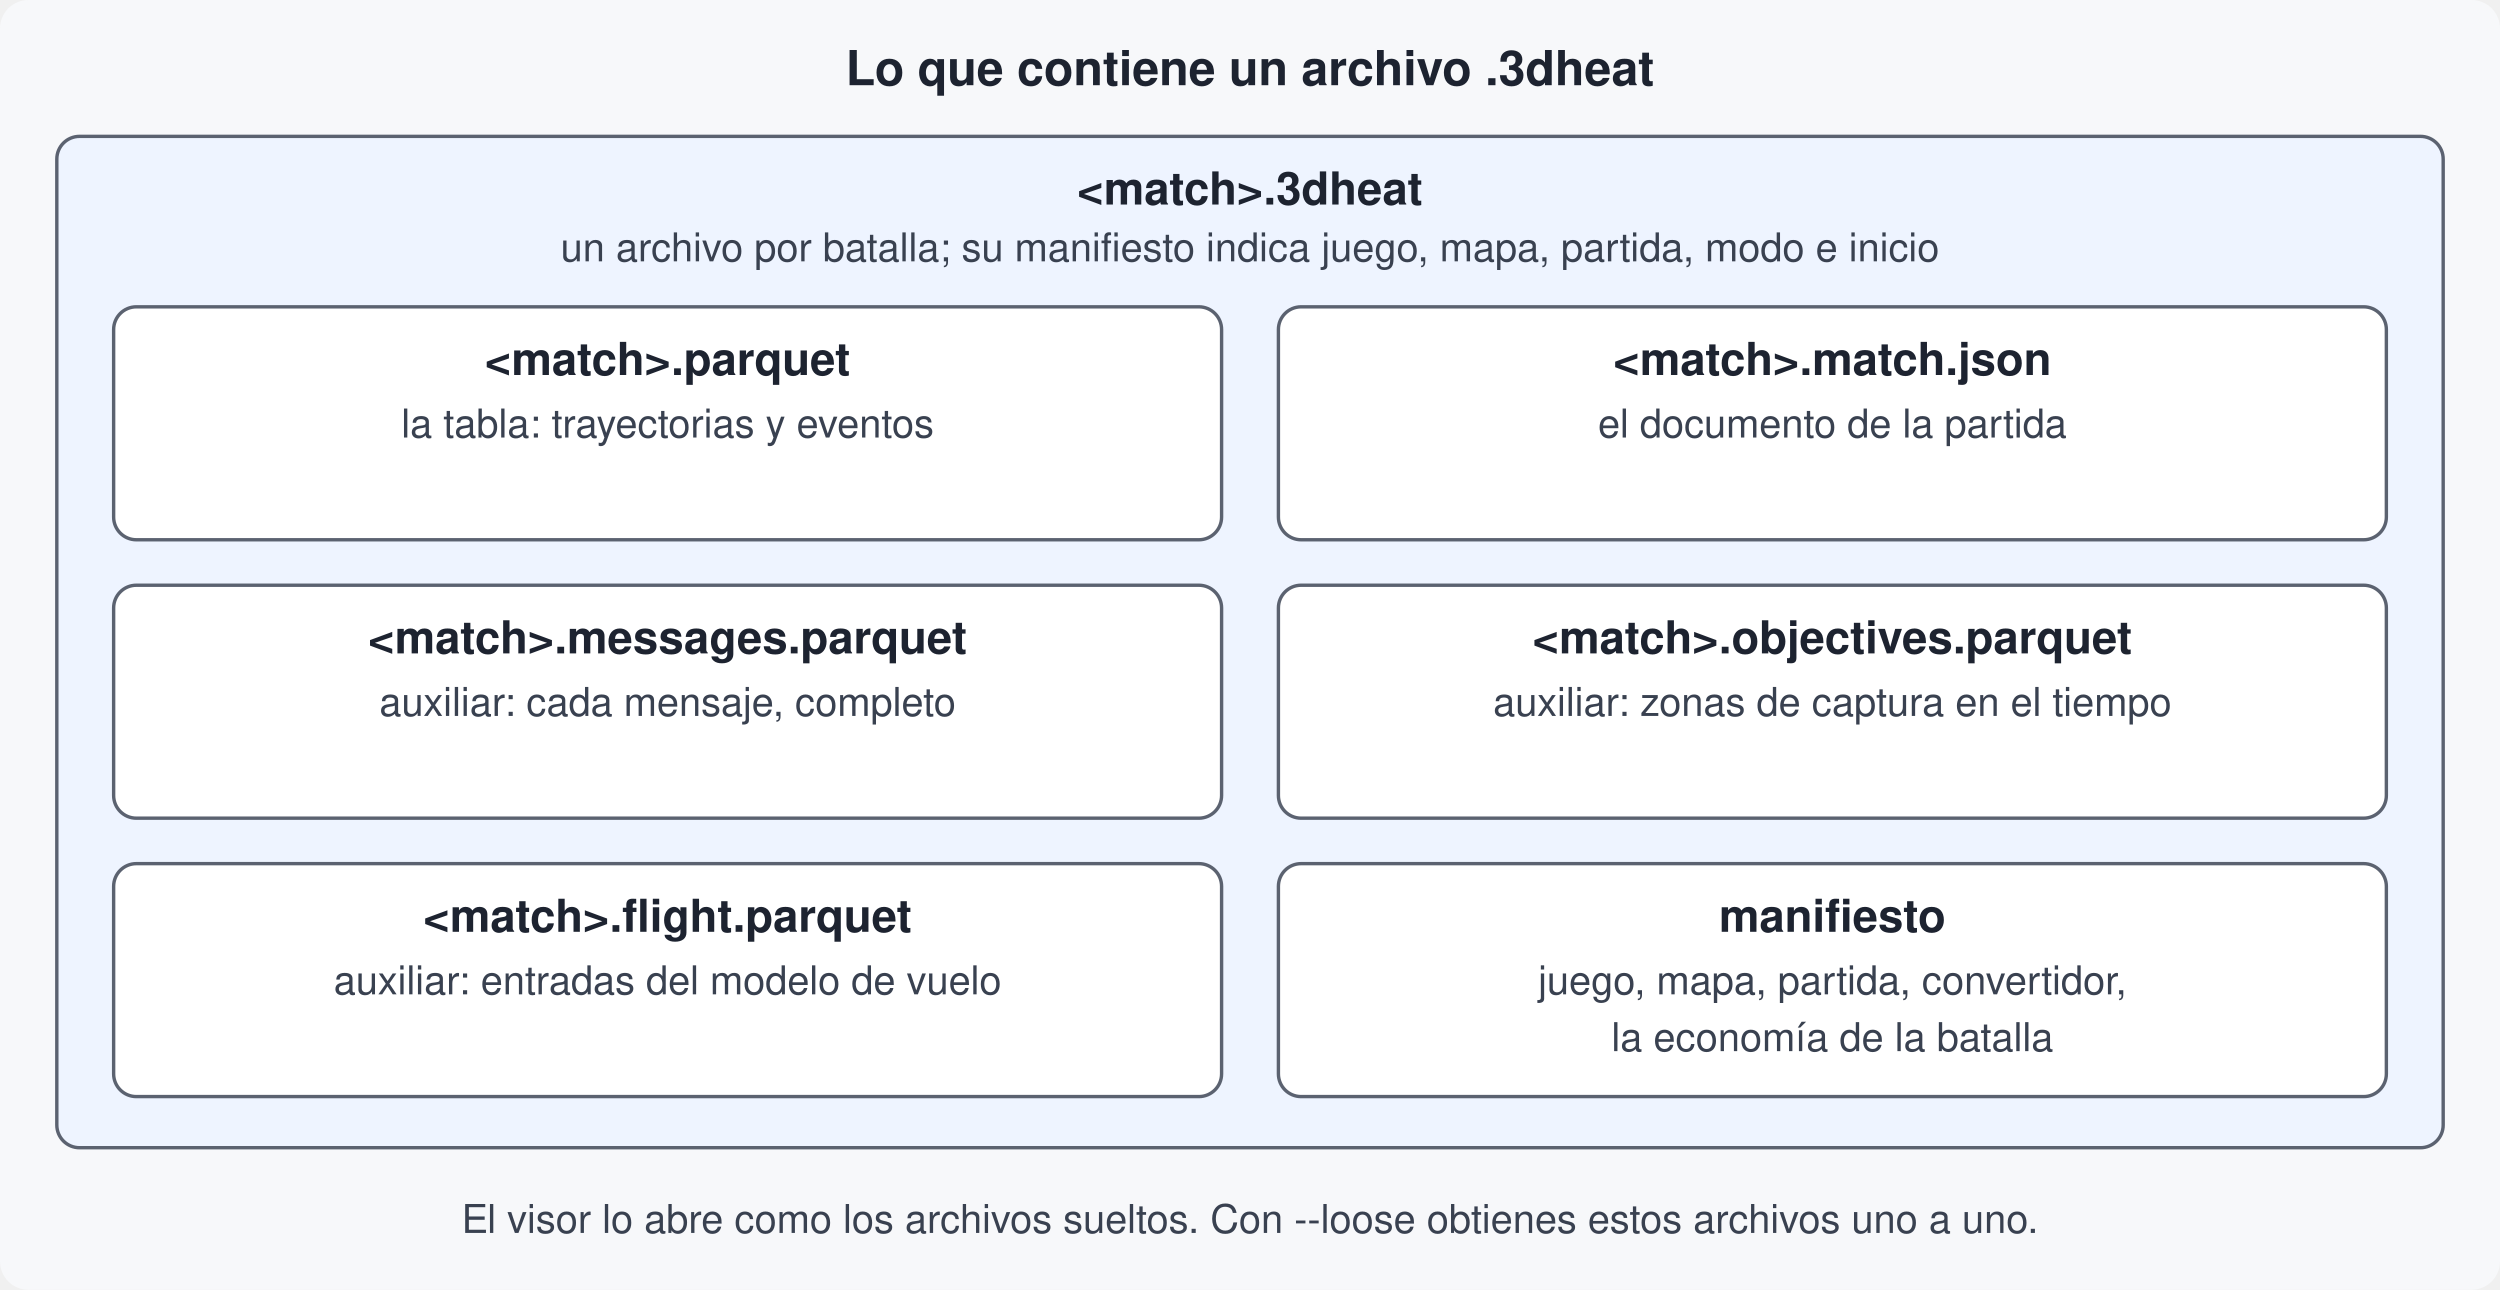
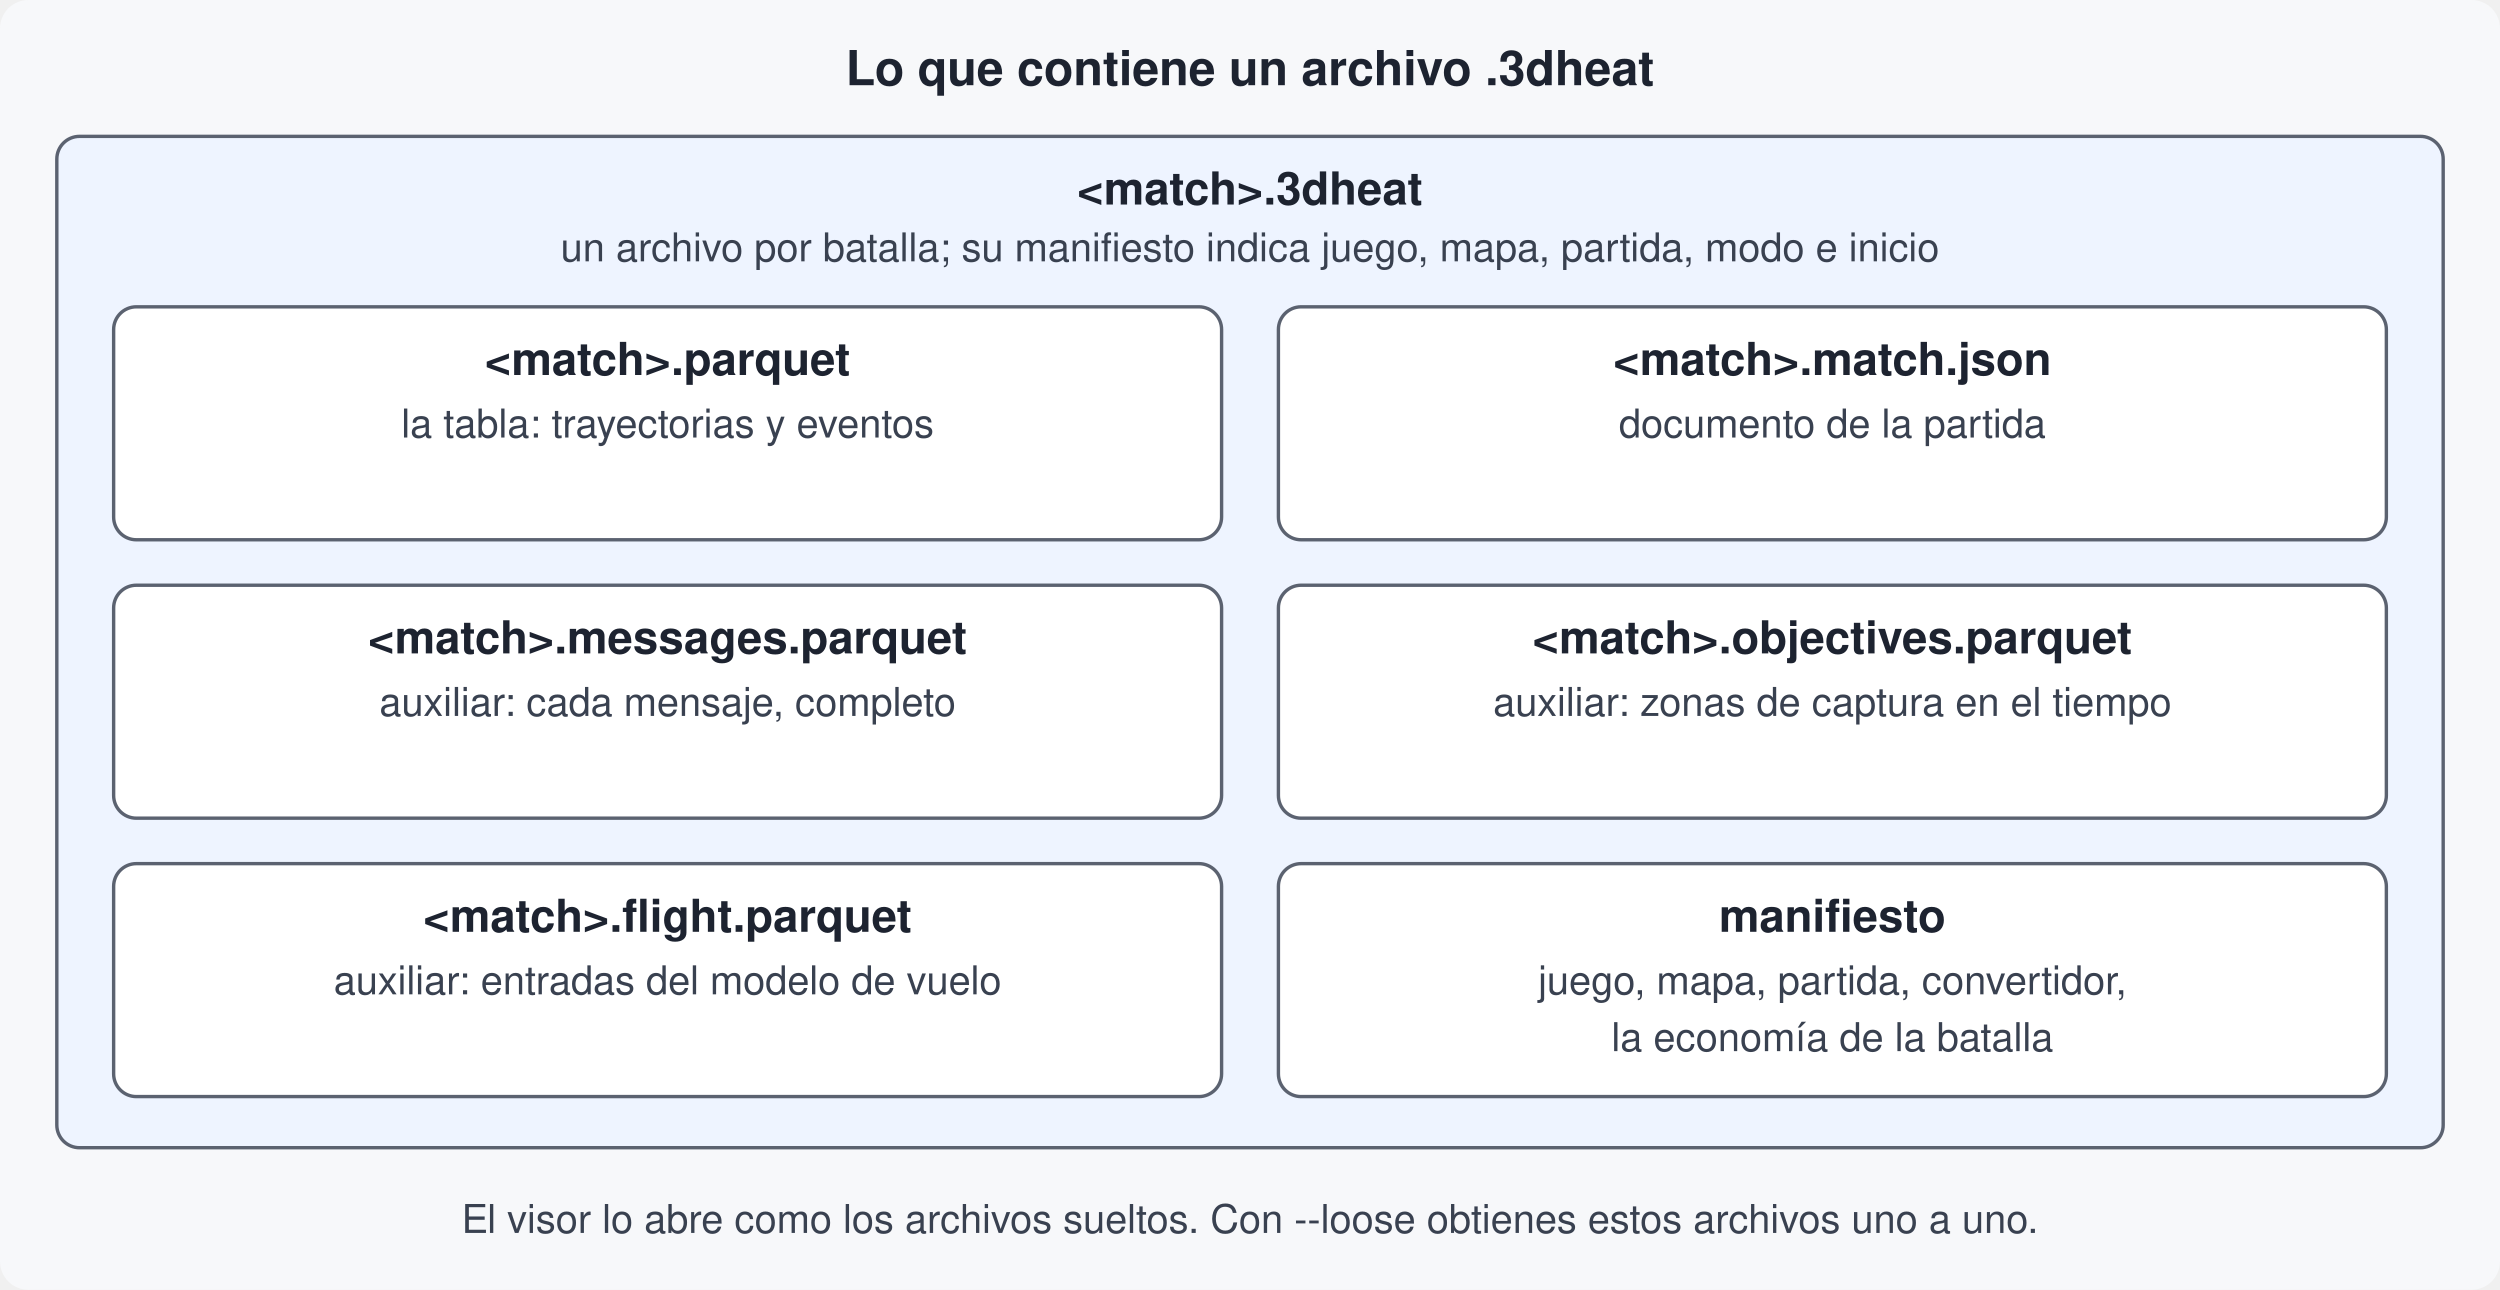
<svg xmlns="http://www.w3.org/2000/svg" width="880" height="454" viewBox="0 0 880 454" role="img" aria-label="What one .3dheat file holds">
  <defs>
    <marker id="a" viewBox="0 0 10 10" refX="9" refY="5" markerWidth="7" markerHeight="7" orient="auto">
      <path d="M0,0 L10,5 L0,10 z" fill="#5b6270" />
    </marker>
  </defs>
  <rect width="880" height="454" rx="10" fill="#f7f8fa" />
  <text x="440" y="30" font-family="Segoe UI,Helvetica,Arial,sans-serif" font-size="17" font-weight="600" text-anchor="middle" fill="#1d2330">Lo que contiene un archivo .3dheat</text>
  <rect x="20" y="48" width="840" height="356" rx="8" fill="#eef4ff" stroke="#5b6270" stroke-width="1.2" />
  <text x="440" y="72" font-family="Segoe UI,Helvetica,Arial,sans-serif" font-size="16" font-weight="600" text-anchor="middle" fill="#1d2330">&lt;match&gt;.3dheat</text>
  <text x="440" y="92" font-family="Segoe UI,Helvetica,Arial,sans-serif" font-size="14" text-anchor="middle" fill="#394150">un archivo por batalla; su manifiesto indica juego, mapa, partida, modo e inicio</text>
  <rect x="40" y="108" width="390" height="82" rx="8" fill="#ffffff" stroke="#5b6270" stroke-width="1.2" />
  <text x="235" y="132" font-family="Segoe UI,Helvetica,Arial,sans-serif" font-size="16" font-weight="600" text-anchor="middle" fill="#1d2330">&lt;match&gt;.parquet</text>
  <text x="235" y="154" font-family="Segoe UI,Helvetica,Arial,sans-serif" font-size="14" text-anchor="middle" fill="#394150">la tabla: trayectorias y eventos</text>
  <rect x="450" y="108" width="390" height="82" rx="8" fill="#ffffff" stroke="#5b6270" stroke-width="1.2" />
  <text x="645" y="132" font-family="Segoe UI,Helvetica,Arial,sans-serif" font-size="16" font-weight="600" text-anchor="middle" fill="#1d2330">&lt;match&gt;.match.json</text>
-   <text x="645" y="154" font-family="Segoe UI,Helvetica,Arial,sans-serif" font-size="14" text-anchor="middle" fill="#394150">el documento de la partida</text>
+   <text x="645" y="154" font-family="Segoe UI,Helvetica,Arial,sans-serif" font-size="14" text-anchor="middle" fill="#394150">documento de la partida</text>
  <rect x="40" y="206" width="390" height="82" rx="8" fill="#ffffff" stroke="#5b6270" stroke-width="1.2" />
  <text x="235" y="230" font-family="Segoe UI,Helvetica,Arial,sans-serif" font-size="16" font-weight="600" text-anchor="middle" fill="#1d2330">&lt;match&gt;.messages.parquet</text>
  <text x="235" y="252" font-family="Segoe UI,Helvetica,Arial,sans-serif" font-size="14" text-anchor="middle" fill="#394150">auxiliar: cada mensaje, completo</text>
  <rect x="450" y="206" width="390" height="82" rx="8" fill="#ffffff" stroke="#5b6270" stroke-width="1.2" />
  <text x="645" y="230" font-family="Segoe UI,Helvetica,Arial,sans-serif" font-size="16" font-weight="600" text-anchor="middle" fill="#1d2330">&lt;match&gt;.objectives.parquet</text>
  <text x="645" y="252" font-family="Segoe UI,Helvetica,Arial,sans-serif" font-size="14" text-anchor="middle" fill="#394150">auxiliar: zonas de captura en el tiempo</text>
  <rect x="40" y="304" width="390" height="82" rx="8" fill="#ffffff" stroke="#5b6270" stroke-width="1.2" />
  <text x="235" y="328" font-family="Segoe UI,Helvetica,Arial,sans-serif" font-size="16" font-weight="600" text-anchor="middle" fill="#1d2330">&lt;match&gt;.flight.parquet</text>
  <text x="235" y="350" font-family="Segoe UI,Helvetica,Arial,sans-serif" font-size="14" text-anchor="middle" fill="#394150">auxiliar: entradas del modelo de vuelo</text>
  <rect x="450" y="304" width="390" height="82" rx="8" fill="#ffffff" stroke="#5b6270" stroke-width="1.2" />
  <text x="645" y="328" font-family="Segoe UI,Helvetica,Arial,sans-serif" font-size="16" font-weight="600" text-anchor="middle" fill="#1d2330">manifiesto</text>
  <text x="645" y="350" font-family="Segoe UI,Helvetica,Arial,sans-serif" font-size="14" text-anchor="middle" fill="#394150">juego, mapa, partida, convertidor,</text>
  <text x="645" y="370" font-family="Segoe UI,Helvetica,Arial,sans-serif" font-size="14" text-anchor="middle" fill="#394150">la economía de la batalla</text>
  <text x="440" y="434" font-family="Segoe UI,Helvetica,Arial,sans-serif" font-size="14" text-anchor="middle" fill="#394150">El visor lo abre como los archivos sueltos. Con --loose obtienes estos archivos uno a uno.</text>
</svg>
